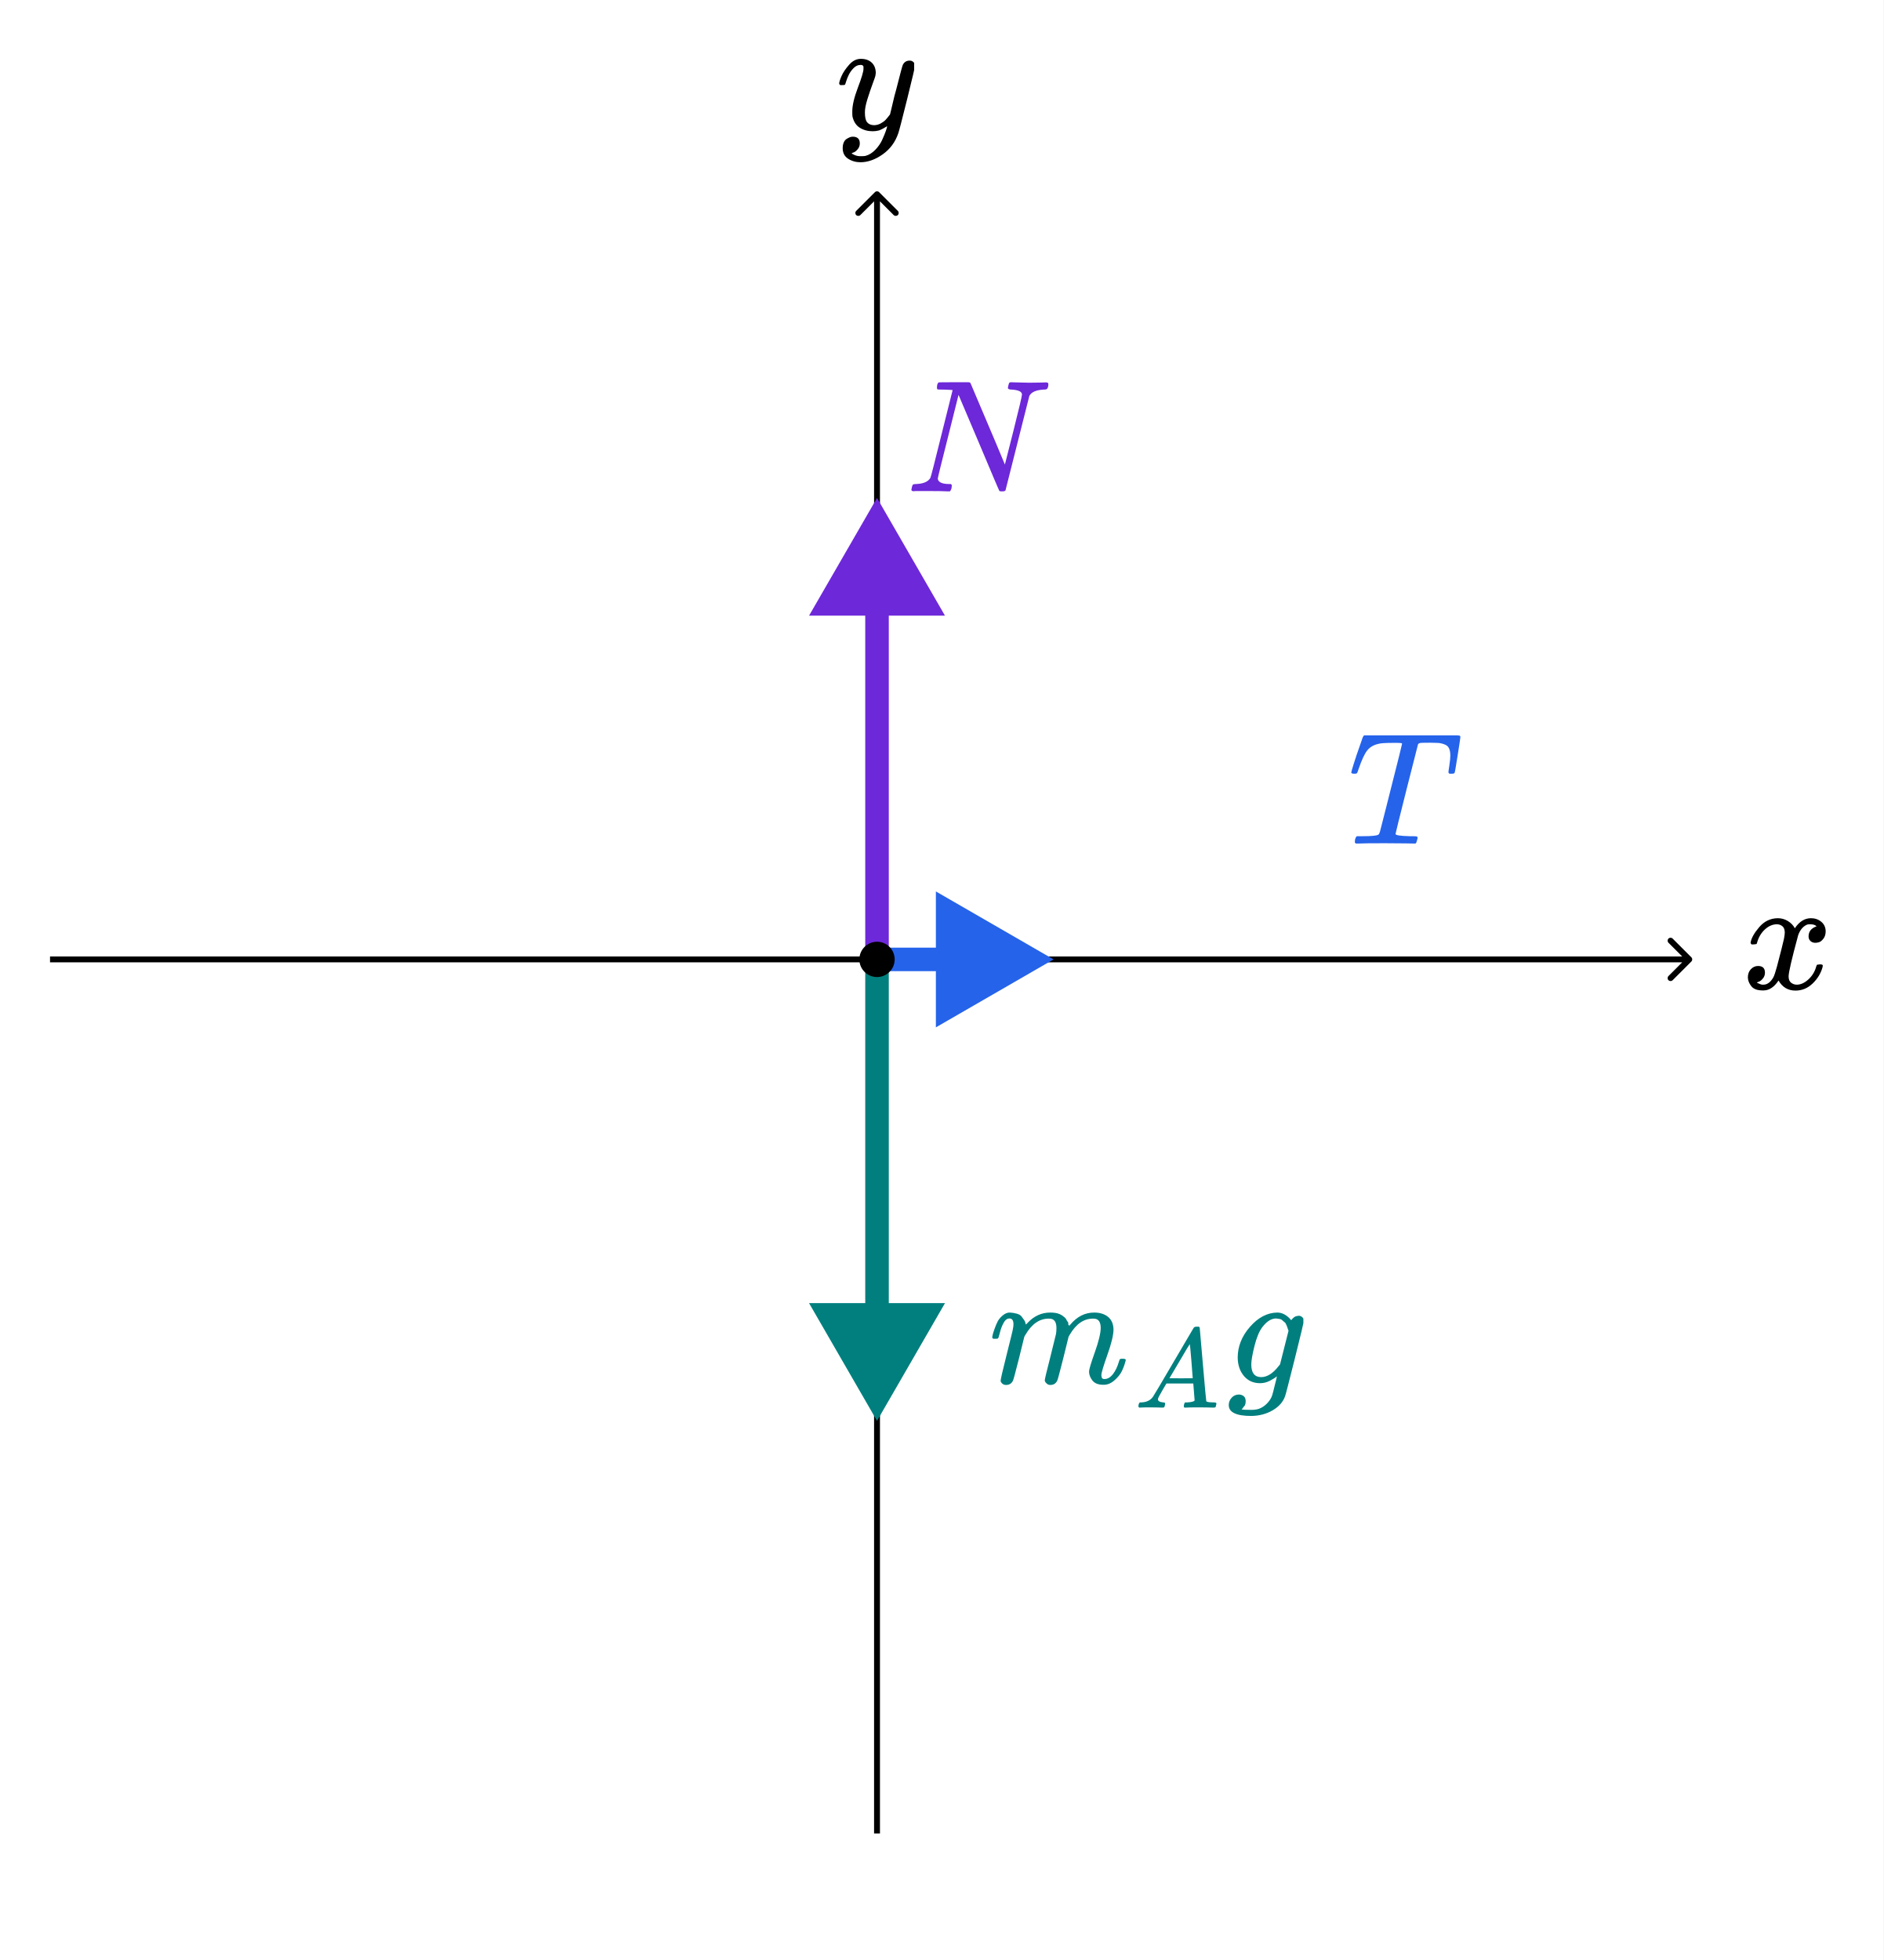
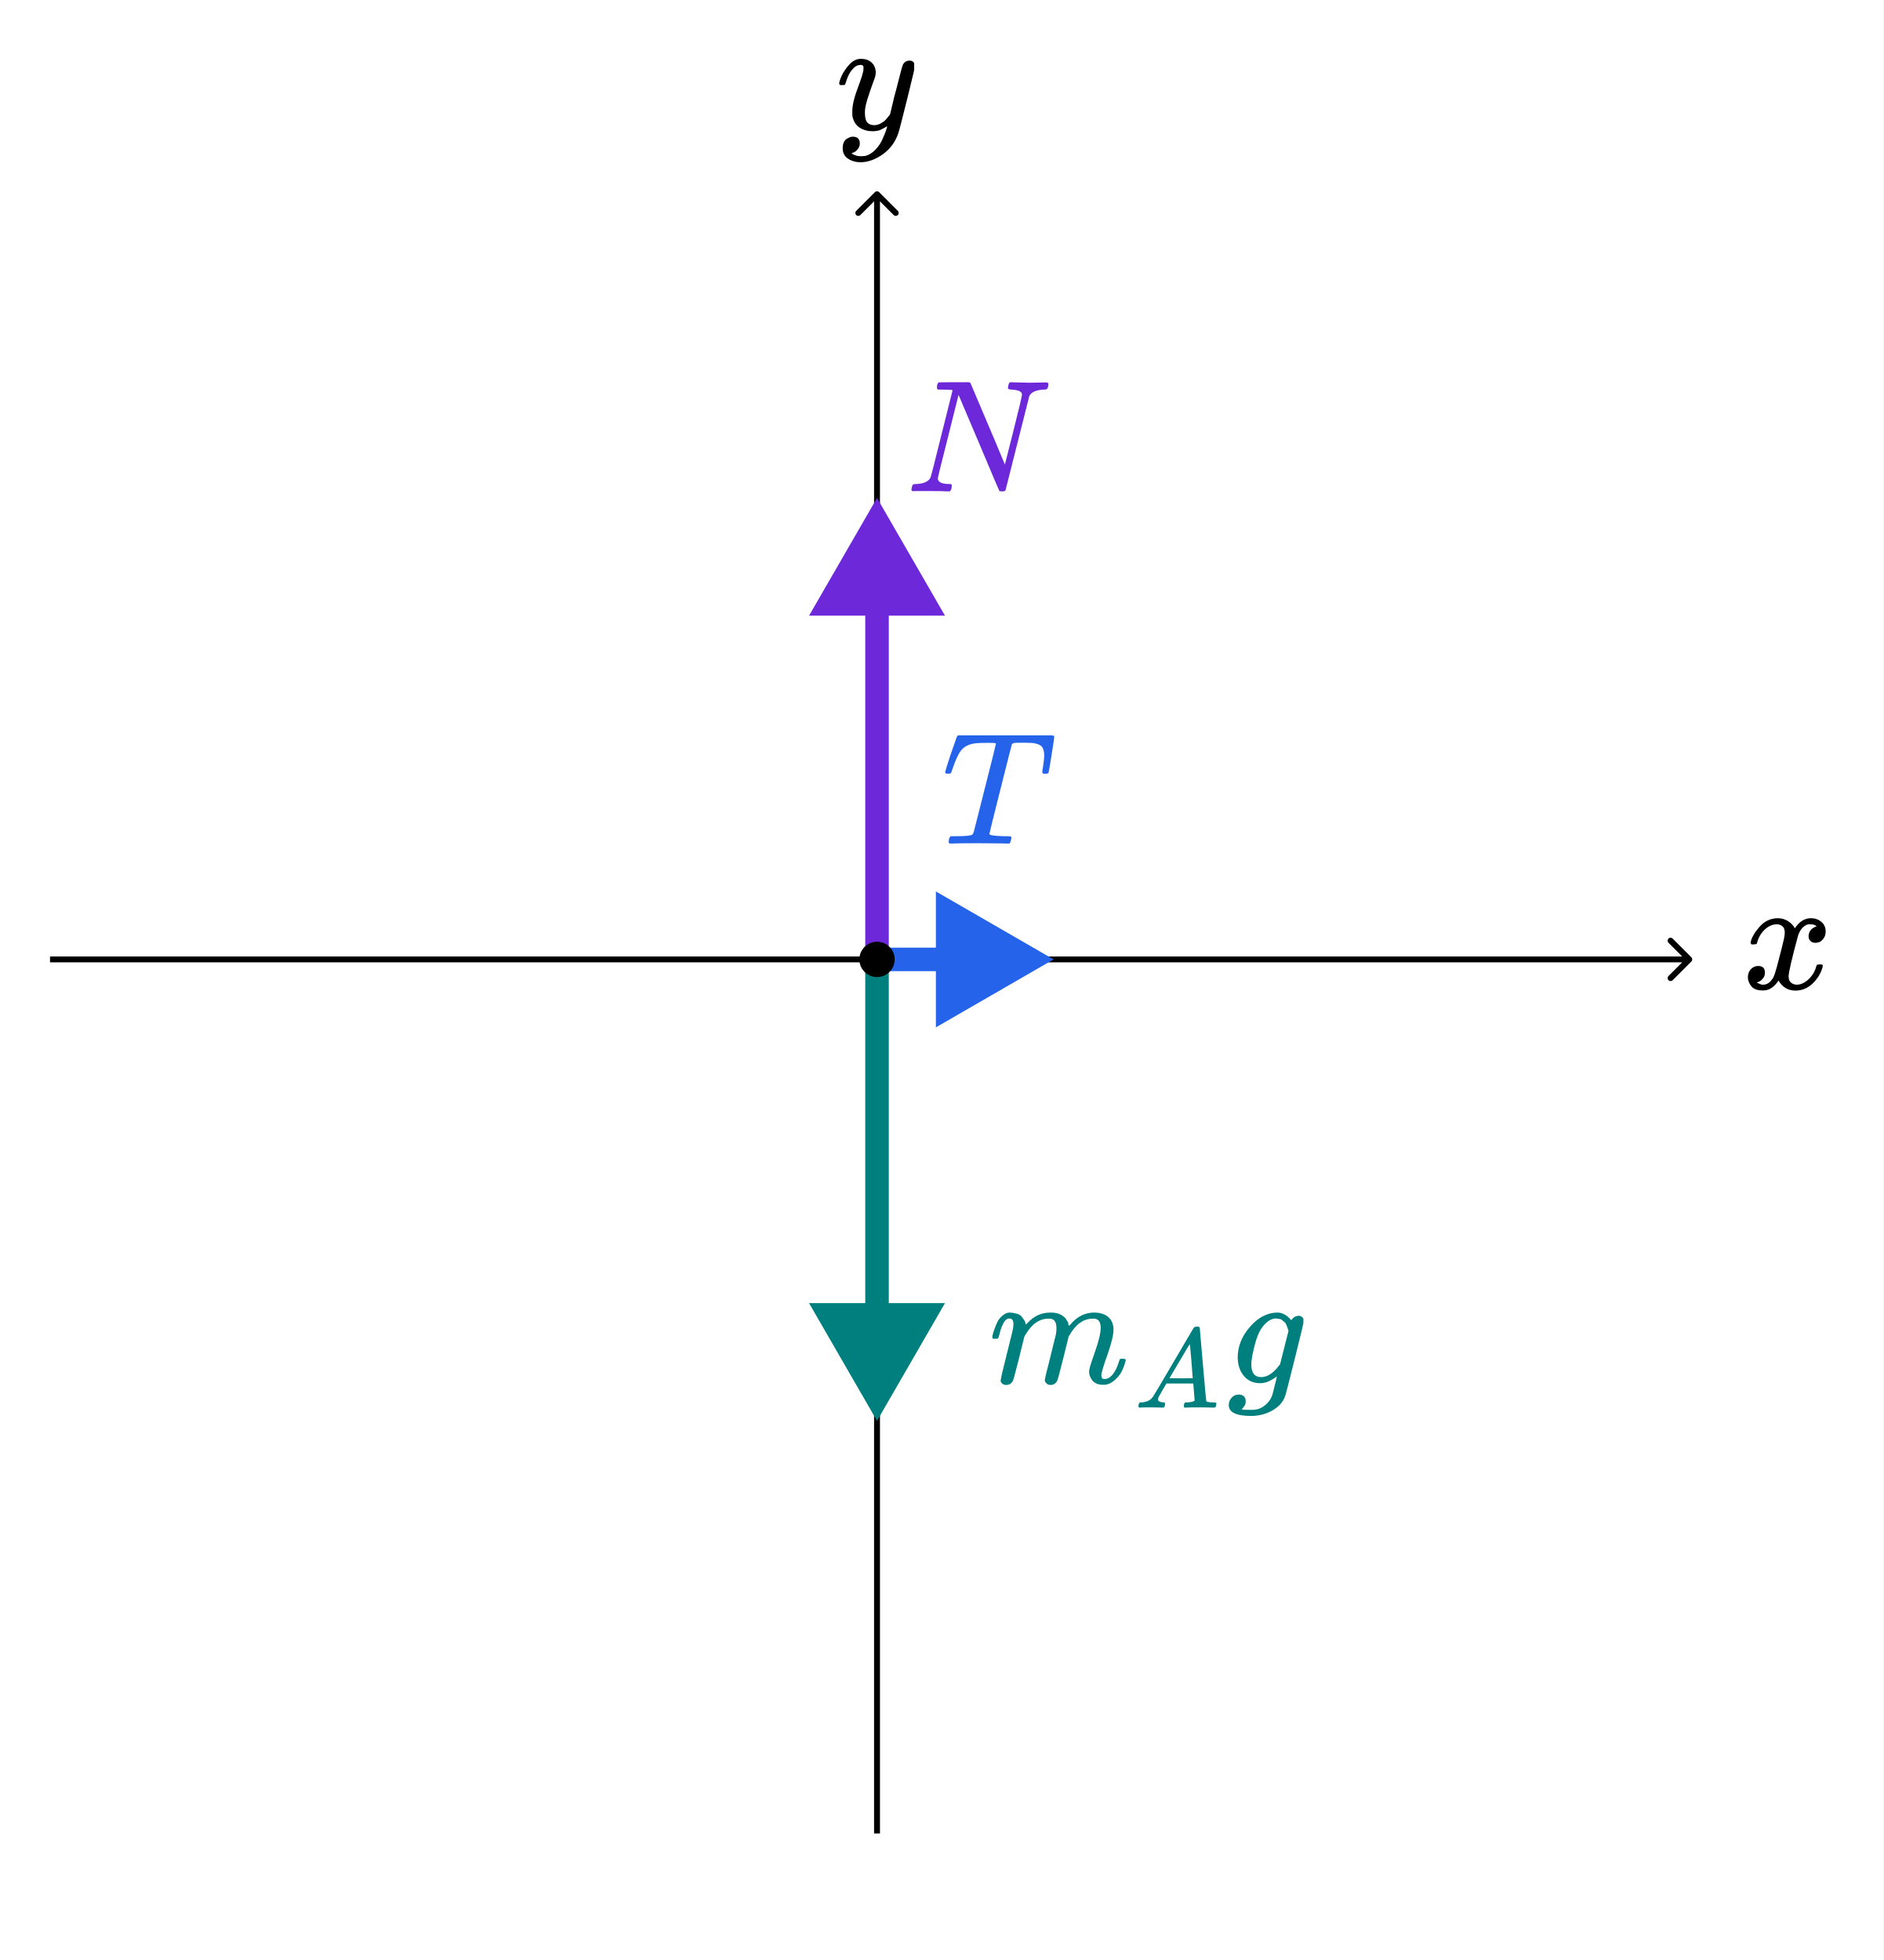
<svg xmlns="http://www.w3.org/2000/svg" width="320" height="333" viewBox="0 0 320 333" fill="none">
  <rect width="320" height="333" fill="white" />
  <path d="M9 162.5H8.5V163.5H9V163V162.5ZM287.354 163.354C287.549 163.158 287.549 162.842 287.354 162.646L284.172 159.464C283.976 159.269 283.66 159.269 283.464 159.464C283.269 159.66 283.269 159.976 283.464 160.172L286.293 163L283.464 165.828C283.269 166.024 283.269 166.34 283.464 166.536C283.66 166.731 283.976 166.731 284.172 166.536L287.354 163.354ZM9 163V163.5H287V163V162.5H9V163Z" fill="black" />
  <g clip-path="url(#clip0_2275_586)">
    <path d="M297.412 160.155C297.538 159.395 298.027 158.517 298.878 157.522C299.728 156.526 300.778 156.019 302.027 156.001C302.66 156.001 303.239 156.164 303.764 156.49C304.289 156.816 304.678 157.223 304.931 157.712C305.691 156.571 306.605 156.001 307.673 156.001C308.343 156.001 308.922 156.2 309.411 156.599C309.899 156.997 310.153 157.531 310.171 158.2C310.171 158.725 310.044 159.15 309.791 159.476C309.537 159.802 309.293 160.001 309.058 160.073C308.822 160.146 308.614 160.182 308.433 160.182C308.089 160.182 307.809 160.082 307.592 159.883C307.375 159.684 307.266 159.422 307.266 159.096C307.266 158.264 307.718 157.693 308.623 157.386C308.424 157.151 308.062 157.033 307.537 157.033C307.302 157.033 307.13 157.051 307.022 157.087C306.334 157.377 305.827 157.974 305.501 158.879C304.416 162.879 303.873 165.213 303.873 165.883C303.873 166.389 304.017 166.751 304.307 166.969C304.597 167.186 304.913 167.294 305.257 167.294C305.927 167.294 306.587 166.996 307.239 166.399C307.89 165.801 308.334 165.068 308.569 164.2C308.623 164.019 308.678 163.919 308.732 163.901C308.786 163.883 308.931 163.865 309.166 163.847H309.275C309.546 163.847 309.682 163.919 309.682 164.064C309.682 164.082 309.664 164.182 309.628 164.363C309.338 165.394 308.777 166.308 307.945 167.104C307.112 167.901 306.144 168.299 305.04 168.299C303.773 168.299 302.814 167.729 302.162 166.589C301.42 167.711 300.57 168.272 299.611 168.272H299.448C298.561 168.272 297.927 168.036 297.547 167.566C297.167 167.095 296.968 166.598 296.95 166.073C296.95 165.494 297.122 165.023 297.466 164.661C297.81 164.299 298.217 164.118 298.688 164.118C299.466 164.118 299.855 164.498 299.855 165.258C299.855 165.62 299.746 165.937 299.529 166.209C299.312 166.48 299.104 166.661 298.905 166.751C298.706 166.842 298.588 166.887 298.552 166.887L298.47 166.914C298.47 166.932 298.525 166.969 298.633 167.023C298.742 167.077 298.887 167.141 299.068 167.213C299.249 167.285 299.421 167.312 299.583 167.294C300.235 167.294 300.796 166.887 301.267 166.073C301.429 165.783 301.638 165.168 301.891 164.227C302.144 163.286 302.398 162.308 302.651 161.295C302.904 160.281 303.049 159.684 303.085 159.503C303.176 159.015 303.221 158.662 303.221 158.445C303.221 157.938 303.085 157.576 302.814 157.359C302.542 157.141 302.235 157.033 301.891 157.033C301.167 157.033 300.488 157.322 299.855 157.902C299.221 158.481 298.778 159.223 298.525 160.128C298.489 160.291 298.443 160.381 298.389 160.399C298.335 160.417 298.19 160.435 297.955 160.453H297.575C297.466 160.345 297.412 160.245 297.412 160.155Z" fill="black" />
  </g>
  <path d="M149.354 32.646C149.158 32.451 148.842 32.451 148.646 32.646L145.464 35.828C145.269 36.024 145.269 36.34 145.464 36.535C145.66 36.731 145.976 36.731 146.172 36.535L149 33.707L151.828 36.535C152.024 36.731 152.34 36.731 152.536 36.535C152.731 36.34 152.731 36.024 152.536 35.828L149.354 32.646ZM148.5 311L148.5 311.5L149.5 311.5L149.5 311L149 311L148.5 311ZM149 33L148.5 33L148.5 311L149 311L149.5 311L149.5 33L149 33Z" fill="black" />
  <g clip-path="url(#clip1_2275_586)">
    <path d="M142.572 14.209C142.572 13.955 142.707 13.521 142.979 12.905C143.251 12.29 143.685 11.647 144.282 10.978C144.88 10.308 145.549 9.982 146.292 10C147.034 10 147.631 10.208 148.084 10.625C148.536 11.041 148.772 11.62 148.79 12.362C148.754 12.706 148.726 12.896 148.708 12.933C148.708 12.987 148.563 13.403 148.274 14.182C147.984 14.96 147.686 15.838 147.378 16.816C147.07 17.793 146.925 18.571 146.943 19.151C146.943 19.929 147.07 20.472 147.323 20.78C147.577 21.088 147.957 21.25 148.464 21.269C148.88 21.269 149.269 21.169 149.631 20.97C149.994 20.771 150.274 20.563 150.473 20.345C150.672 20.128 150.917 19.829 151.206 19.449C151.206 19.431 151.252 19.25 151.342 18.906C151.433 18.562 151.559 18.028 151.722 17.304C151.885 16.58 152.057 15.91 152.238 15.295C152.926 12.58 153.306 11.159 153.379 11.032C153.614 10.543 154.003 10.299 154.546 10.299C154.782 10.299 154.972 10.362 155.116 10.489C155.261 10.616 155.361 10.724 155.415 10.815C155.469 10.905 155.487 10.987 155.469 11.059C155.469 11.294 155.026 13.195 154.139 16.761C153.252 20.327 152.745 22.282 152.618 22.626C152.111 24.129 151.234 25.323 149.984 26.21C148.735 27.098 147.486 27.55 146.237 27.568C145.423 27.568 144.708 27.369 144.092 26.971C143.477 26.573 143.169 25.975 143.169 25.179C143.169 24.78 143.232 24.445 143.359 24.174C143.486 23.902 143.658 23.703 143.875 23.577C144.092 23.45 144.273 23.359 144.418 23.305C144.563 23.251 144.717 23.224 144.88 23.224C145.676 23.224 146.074 23.604 146.074 24.364C146.074 24.726 145.966 25.043 145.749 25.314C145.531 25.586 145.323 25.767 145.124 25.858C144.925 25.948 144.807 25.993 144.771 25.993L144.69 26.02C144.726 26.111 144.898 26.22 145.206 26.346C145.513 26.473 145.821 26.536 146.129 26.536H146.346C146.654 26.536 146.889 26.518 147.052 26.482C147.649 26.319 148.201 25.975 148.708 25.45C149.215 24.925 149.604 24.364 149.876 23.767C150.147 23.169 150.356 22.663 150.5 22.246C150.645 21.83 150.718 21.558 150.718 21.431L150.555 21.54C150.446 21.613 150.274 21.712 150.039 21.839C149.803 21.965 149.568 22.074 149.333 22.165C148.971 22.255 148.618 22.3 148.274 22.3C147.441 22.3 146.708 22.101 146.074 21.703C145.441 21.305 145.025 20.662 144.825 19.775C144.807 19.648 144.798 19.368 144.798 18.933C144.798 17.902 145.115 16.553 145.749 14.888C146.382 13.222 146.699 12.163 146.699 11.711C146.699 11.693 146.699 11.675 146.699 11.656C146.699 11.493 146.699 11.385 146.699 11.331C146.699 11.276 146.663 11.213 146.59 11.14C146.518 11.068 146.418 11.032 146.292 11.032H146.183C145.767 11.032 145.387 11.204 145.043 11.548C144.699 11.892 144.427 12.263 144.228 12.661C144.029 13.059 143.875 13.44 143.766 13.802C143.658 14.164 143.585 14.363 143.549 14.399C143.513 14.435 143.368 14.453 143.115 14.453H142.735C142.626 14.345 142.572 14.263 142.572 14.209Z" fill="black" />
  </g>
  <path d="M149 161C147.895 161 147 161.895 147 163C147 164.105 147.895 165 149 165V163V161ZM179 163L159 151.453V174.547L179 163ZM149 163V165H161V163V161H149V163Z" fill="#2563EB" />
  <g clip-path="url(#clip2_2275_586)">
-     <path d="M230.089 131.454C229.745 131.454 229.573 131.381 229.573 131.237C229.573 131.146 229.718 130.639 230.008 129.717C230.297 128.794 230.605 127.88 230.93 126.975L231.392 125.645C231.482 125.319 231.6 125.084 231.745 124.939H244.448H246.891C247.47 124.939 247.814 124.948 247.923 124.966C248.031 124.984 248.095 125.066 248.113 125.211C248.113 125.319 247.959 126.351 247.651 128.305C247.344 130.259 247.172 131.246 247.136 131.264C247.136 131.39 246.964 131.454 246.62 131.454C246.457 131.454 246.349 131.454 246.294 131.454C246.24 131.454 246.186 131.409 246.131 131.318L246.077 131.237C246.077 131.128 246.131 130.721 246.24 130.015C246.349 129.309 246.403 128.757 246.403 128.359C246.403 127.726 246.285 127.246 246.05 126.921C245.815 126.595 245.317 126.369 244.557 126.242C244.466 126.224 243.942 126.206 242.983 126.188C242.15 126.188 241.625 126.197 241.408 126.215C241.191 126.233 241.028 126.305 240.92 126.432C240.902 126.45 240.259 128.975 238.992 134.005C237.726 139.036 237.092 141.597 237.092 141.687C237.092 141.904 237.888 142.031 239.481 142.067C240.06 142.067 240.431 142.076 240.594 142.094C240.757 142.113 240.838 142.194 240.838 142.339C240.838 142.429 240.811 142.556 240.757 142.719C240.684 143.044 240.603 143.234 240.512 143.289L240.458 143.316C240.404 143.316 240.341 143.316 240.268 143.316C240.178 143.316 239.707 143.307 238.857 143.289C238.006 143.271 236.785 143.262 235.192 143.262C232.858 143.262 231.374 143.28 230.74 143.316H230.333C230.225 143.207 230.17 143.126 230.17 143.072C230.17 143.017 230.189 142.854 230.225 142.583C230.297 142.348 230.388 142.176 230.496 142.067H231.256H231.555C233.002 142.067 233.862 141.986 234.134 141.823C234.152 141.805 234.17 141.796 234.188 141.796C234.278 141.742 234.369 141.561 234.459 141.253C234.55 140.945 234.912 139.525 235.545 136.991C235.853 135.761 236.106 134.756 236.305 133.978C237.572 129.002 238.205 126.459 238.205 126.351C238.205 126.26 237.943 126.215 237.418 126.215H236.577C235.364 126.215 234.568 126.269 234.188 126.378C233.373 126.559 232.74 126.93 232.288 127.491C231.835 128.052 231.347 129.101 230.822 130.639C230.695 131.038 230.605 131.273 230.55 131.345C230.496 131.418 230.369 131.454 230.17 131.454H230.089Z" fill="#2563EB" />
+     <path d="M161.089 131.454C160.745 131.454 160.573 131.381 160.573 131.237C160.573 131.146 160.718 130.639 161.007 129.717C161.297 128.794 161.605 127.88 161.93 126.975L162.392 125.645C162.482 125.319 162.6 125.084 162.745 124.939H175.448H177.891C178.47 124.939 178.814 124.948 178.923 124.966C179.031 124.984 179.095 125.066 179.113 125.211C179.113 125.319 178.959 126.351 178.651 128.305C178.344 130.259 178.172 131.246 178.136 131.264C178.136 131.39 177.964 131.454 177.62 131.454C177.457 131.454 177.348 131.454 177.294 131.454C177.24 131.454 177.186 131.409 177.131 131.318L177.077 131.237C177.077 131.128 177.131 130.721 177.24 130.015C177.348 129.309 177.403 128.757 177.403 128.359C177.403 127.726 177.285 127.246 177.05 126.921C176.815 126.595 176.317 126.369 175.557 126.242C175.466 126.224 174.942 126.206 173.983 126.188C173.15 126.188 172.625 126.197 172.408 126.215C172.191 126.233 172.028 126.305 171.92 126.432C171.901 126.45 171.259 128.975 169.992 134.005C168.726 139.036 168.092 141.597 168.092 141.687C168.092 141.904 168.888 142.031 170.481 142.067C171.06 142.067 171.431 142.076 171.594 142.094C171.757 142.113 171.838 142.194 171.838 142.339C171.838 142.429 171.811 142.556 171.757 142.719C171.684 143.044 171.603 143.234 171.512 143.289L171.458 143.316C171.404 143.316 171.34 143.316 171.268 143.316C171.178 143.316 170.707 143.307 169.857 143.289C169.006 143.271 167.785 143.262 166.192 143.262C163.858 143.262 162.374 143.28 161.74 143.316H161.333C161.225 143.207 161.17 143.126 161.17 143.072C161.17 143.017 161.188 142.854 161.225 142.583C161.297 142.348 161.388 142.176 161.496 142.067H162.256H162.555C164.002 142.067 164.862 141.986 165.133 141.823C165.152 141.805 165.17 141.796 165.188 141.796C165.278 141.742 165.369 141.561 165.459 141.253C165.55 140.945 165.912 139.525 166.545 136.991C166.853 135.761 167.106 134.756 167.305 133.978C168.572 129.002 169.205 126.459 169.205 126.351C169.205 126.26 168.943 126.215 168.418 126.215H167.576C166.364 126.215 165.568 126.269 165.188 126.378C164.373 126.559 163.74 126.93 163.288 127.491C162.835 128.052 162.347 129.101 161.822 130.639C161.695 131.038 161.605 131.273 161.55 131.345C161.496 131.418 161.369 131.454 161.17 131.454H161.089Z" fill="#2563EB" />
  </g>
  <path d="M149 241.4L160.547 221.4L137.453 221.4L149 241.4ZM149 163L147 163L147 223.4L149 223.4L151 223.4L151 163L149 163Z" fill="#007F7F" />
  <g clip-path="url(#clip3_2275_586)">
    <path d="M168.57 227.209C168.588 227.101 168.615 226.956 168.652 226.775C168.688 226.594 168.796 226.25 168.977 225.743C169.158 225.237 169.339 224.811 169.52 224.467C169.701 224.124 169.991 223.789 170.389 223.463C170.787 223.137 171.185 222.983 171.584 223.001C171.982 223.019 172.371 223.083 172.751 223.191C173.131 223.3 173.403 223.463 173.565 223.68C173.728 223.897 173.873 224.096 174 224.277C174.126 224.458 174.199 224.63 174.217 224.793L174.271 224.983C174.271 225.019 174.28 225.038 174.298 225.038L174.597 224.739C175.683 223.581 176.959 223.001 178.425 223.001C178.733 223.001 179.013 223.019 179.267 223.056C179.52 223.092 179.755 223.155 179.972 223.246C180.19 223.336 180.362 223.427 180.488 223.517C180.615 223.608 180.751 223.716 180.895 223.843C181.04 223.97 181.131 224.087 181.167 224.196C181.203 224.304 181.276 224.422 181.384 224.549C181.493 224.676 181.529 224.784 181.493 224.875C181.457 224.965 181.484 225.047 181.574 225.119C181.665 225.191 181.683 225.255 181.628 225.309L181.846 225.038C182.986 223.68 184.334 223.001 185.891 223.001C186.868 223.001 187.655 223.246 188.253 223.734C188.85 224.223 189.158 224.938 189.176 225.879C189.176 226.802 188.832 228.232 188.144 230.169C187.456 232.105 187.112 233.263 187.112 233.644C187.131 233.897 187.176 234.069 187.248 234.159C187.321 234.25 187.456 234.295 187.655 234.295C188.162 234.295 188.633 234.024 189.067 233.481C189.501 232.938 189.854 232.196 190.126 231.254C190.18 231.055 190.234 230.938 190.289 230.902C190.343 230.865 190.488 230.847 190.723 230.847C191.085 230.847 191.266 230.92 191.266 231.064C191.266 231.083 191.23 231.218 191.158 231.472C191.013 231.997 190.814 232.512 190.56 233.019C190.307 233.526 189.891 234.033 189.311 234.539C188.732 235.046 188.108 235.291 187.438 235.272C186.588 235.272 185.972 235.028 185.592 234.539C185.212 234.051 185.022 233.544 185.022 233.019C185.022 232.675 185.348 231.589 185.999 229.761C186.651 227.933 186.986 226.558 187.004 225.635C187.004 224.567 186.606 224.033 185.809 224.033H185.674C184.117 224.033 182.805 224.947 181.737 226.775L181.547 227.101L180.651 230.739C180.054 233.11 179.71 234.386 179.619 234.567C179.384 235.055 178.995 235.3 178.452 235.3C178.217 235.3 178.027 235.236 177.882 235.11C177.737 234.983 177.638 234.874 177.583 234.784C177.529 234.693 177.502 234.603 177.502 234.512C177.502 234.313 177.81 233.019 178.425 230.63L179.402 226.666C179.457 226.395 179.484 226.051 179.484 225.635C179.484 224.567 179.086 224.033 178.289 224.033H178.153C176.597 224.033 175.285 224.947 174.217 226.775L174.027 227.101L173.131 230.739C172.534 233.11 172.19 234.386 172.099 234.567C171.864 235.055 171.475 235.3 170.932 235.3C170.697 235.3 170.507 235.245 170.362 235.137C170.217 235.028 170.118 234.919 170.063 234.811C170.009 234.702 169.991 234.612 170.009 234.539C170.009 234.304 170.353 232.82 171.041 230.087C171.746 227.3 172.099 225.843 172.099 225.716C172.154 225.445 172.181 225.2 172.181 224.983C172.181 224.332 171.955 224.006 171.502 224.006C171.104 224.006 170.769 224.259 170.498 224.766C170.226 225.273 170.018 225.825 169.873 226.422C169.728 227.019 169.62 227.345 169.547 227.399C169.511 227.436 169.366 227.454 169.113 227.454H168.733C168.624 227.345 168.57 227.264 168.57 227.209Z" fill="#007F7F" />
    <path d="M196.724 237.726C196.724 238.033 197.019 238.212 197.607 238.264C197.838 238.264 197.953 238.334 197.953 238.475C197.953 238.487 197.94 238.571 197.914 238.724C197.876 238.903 197.838 239.019 197.799 239.07C197.761 239.121 197.678 239.146 197.55 239.146C197.524 239.146 197.447 239.146 197.319 239.146C197.192 239.146 196.974 239.14 196.667 239.127C196.36 239.114 195.95 239.108 195.438 239.108C194.53 239.108 193.948 239.121 193.692 239.146H193.538C193.449 239.057 193.404 238.987 193.404 238.935C193.43 238.59 193.513 238.366 193.653 238.264H193.922C194.818 238.225 195.47 237.905 195.88 237.304C195.957 237.227 197.115 235.276 199.354 231.45C201.593 227.624 202.732 225.685 202.771 225.634C202.86 225.48 203.014 225.404 203.231 225.404H203.385H203.711C203.788 225.519 203.826 225.583 203.826 225.596L204.364 231.795C204.722 235.928 204.914 238.014 204.939 238.052C205.003 238.193 205.419 238.264 206.187 238.264C206.507 238.264 206.667 238.328 206.667 238.456C206.667 238.481 206.648 238.571 206.609 238.724C206.571 238.916 206.539 239.031 206.513 239.07C206.488 239.108 206.398 239.134 206.245 239.146C206.206 239.146 206.117 239.146 205.976 239.146C205.835 239.146 205.586 239.14 205.227 239.127C204.869 239.114 204.402 239.108 203.826 239.108C202.623 239.108 201.836 239.121 201.465 239.146H201.235C201.158 239.07 201.12 239.012 201.12 238.974C201.12 238.935 201.133 238.82 201.158 238.628C201.209 238.462 201.248 238.36 201.273 238.321L201.35 238.264H201.734C202.425 238.225 202.835 238.116 202.962 237.937L202.732 235.058H198.164L197.511 236.171C196.987 237.054 196.724 237.573 196.724 237.726ZM202.636 234.156C202.636 234.015 202.559 233.017 202.406 231.162C202.252 229.306 202.163 228.372 202.137 228.36L201.619 229.185C201.414 229.53 201.011 230.215 200.41 231.239L198.682 234.156L200.659 234.175C201.977 234.175 202.636 234.169 202.636 234.156Z" fill="#007F7F" />
    <path d="M216.929 233.834C216.658 234.069 216.26 234.322 215.735 234.594C215.21 234.865 214.658 235.001 214.079 235.001C212.939 235.001 212.025 234.594 211.337 233.779C210.649 232.965 210.296 231.924 210.278 230.657C210.278 228.757 210.975 227.01 212.369 225.418C213.762 223.825 215.31 223.02 217.011 223.001C217.862 223.001 218.649 223.436 219.373 224.305L219.454 224.196C219.49 224.142 219.536 224.087 219.59 224.033C219.644 223.979 219.726 223.906 219.834 223.816C219.943 223.725 220.061 223.662 220.187 223.626C220.314 223.59 220.459 223.563 220.622 223.544C220.875 223.544 221.083 223.626 221.246 223.789C221.409 223.952 221.499 224.124 221.518 224.305C221.518 224.576 221.002 226.766 219.97 230.874C218.938 234.983 218.395 237.082 218.341 237.173C218.015 238.15 217.319 238.956 216.251 239.589C215.183 240.223 213.961 240.548 212.586 240.566C210.034 240.566 208.758 239.951 208.758 238.72C208.758 238.25 208.921 237.833 209.246 237.471C209.572 237.11 209.989 236.929 210.495 236.929C210.767 236.929 211.02 237.01 211.255 237.173C211.491 237.336 211.617 237.616 211.636 238.014C211.636 238.195 211.617 238.367 211.581 238.53C211.545 238.693 211.482 238.82 211.391 238.91C211.301 239.001 211.228 239.091 211.174 239.182C211.12 239.272 211.056 239.345 210.984 239.399L210.93 239.453H210.957C211.138 239.508 211.681 239.535 212.586 239.535C213.273 239.535 213.816 239.426 214.215 239.209C214.631 239.01 215.02 238.711 215.382 238.313C215.744 237.915 215.997 237.49 216.142 237.037C216.251 236.693 216.396 236.132 216.577 235.354C216.812 234.485 216.929 233.978 216.929 233.834ZM218.911 226.096L218.803 225.798C218.748 225.599 218.703 225.463 218.667 225.391C218.631 225.318 218.576 225.191 218.504 225.01C218.432 224.829 218.341 224.703 218.233 224.63C218.124 224.558 218.006 224.458 217.88 224.332C217.753 224.205 217.59 224.124 217.391 224.087C217.192 224.051 216.993 224.024 216.794 224.006C215.997 224.006 215.228 224.486 214.486 225.445C213.943 226.151 213.491 227.228 213.129 228.675C212.767 230.123 212.586 231.173 212.586 231.825C212.586 233.254 213.147 233.969 214.269 233.969C215.282 233.969 216.278 233.336 217.255 232.069L217.472 231.798L218.911 226.096Z" fill="#007F7F" />
  </g>
  <g clip-path="url(#clip4_2275_586)">
    <path d="M160.353 66.19C160.298 66.19 160.226 66.19 160.136 66.19C159.683 66.19 159.412 66.181 159.321 66.163C159.231 66.145 159.185 66.045 159.185 65.864C159.185 65.376 159.285 65.077 159.484 64.968C159.52 64.95 160.398 64.941 162.117 64.941C163.511 64.941 164.307 64.941 164.506 64.941C164.706 64.941 164.832 64.995 164.887 65.104C168.705 74.081 170.651 78.687 170.724 78.923L172.19 73.14C173.149 69.321 173.628 67.285 173.628 67.032C173.628 66.543 173.049 66.262 171.891 66.19C171.457 66.19 171.239 66.09 171.239 65.891C171.239 65.855 171.257 65.746 171.294 65.566C171.366 65.276 171.42 65.104 171.457 65.05C171.493 64.995 171.583 64.959 171.728 64.941C171.782 64.941 172.063 64.95 172.57 64.968C173.076 64.986 173.828 65.004 174.823 65.023C175.728 65.023 176.416 65.013 176.886 64.995C177.357 64.977 177.628 64.968 177.701 64.968C177.972 64.968 178.108 65.059 178.108 65.24C178.108 65.638 178.036 65.909 177.891 66.054C177.855 66.145 177.655 66.19 177.293 66.19C176.008 66.262 175.203 66.624 174.877 67.276L170.832 83.294C170.796 83.42 170.606 83.484 170.262 83.484C170.009 83.484 169.855 83.466 169.8 83.429C169.746 83.375 168.579 80.633 166.298 75.203L162.85 67.086L161.086 74.144C159.909 78.778 159.321 81.176 159.321 81.339C159.412 81.936 160.063 82.235 161.276 82.235H161.547C161.656 82.325 161.71 82.398 161.71 82.452C161.71 82.506 161.692 82.678 161.656 82.968C161.583 83.203 161.493 83.375 161.384 83.484H161.031C160.47 83.447 159.493 83.429 158.099 83.429C157.593 83.429 157.131 83.429 156.715 83.429C156.299 83.429 155.964 83.429 155.71 83.429C155.457 83.429 155.303 83.438 155.249 83.457C154.977 83.457 154.842 83.375 154.842 83.212C154.842 83.14 154.869 82.995 154.923 82.778C154.977 82.561 155.023 82.434 155.059 82.398C155.095 82.289 155.303 82.235 155.683 82.235C156.914 82.18 157.71 81.828 158.072 81.176C158.145 81.067 158.787 78.561 160 73.656L161.846 66.271C161.81 66.253 161.312 66.226 160.353 66.19Z" fill="#6D28D9" />
  </g>
  <path d="M149 84.6L137.453 104.6L160.547 104.6L149 84.6ZM149 163L151 163L151 102.6L149 102.6L147 102.6L147 163L149 163Z" fill="#6D28D9" />
  <circle cx="149" cy="163" r="3" fill="black" />
  <defs>
    <clipPath id="clip0_2275_586">
      <rect width="15.528" height="12.3" fill="white" transform="translate(296 156)" />
    </clipPath>
    <clipPath id="clip1_2275_586">
      <rect width="13.308" height="17.568" fill="white" transform="translate(142 10)" />
    </clipPath>
    <clipPath id="clip2_2275_586">
-       <rect width="20" height="20" fill="white" transform="translate(229 124)" />
+       <rect width="20" height="20" fill="white" transform="translate(160 124)" />
    </clipPath>
    <clipPath id="clip3_2275_586">
      <rect width="53.436" height="17.568" fill="white" transform="translate(168 223)" />
    </clipPath>
    <clipPath id="clip4_2275_586">
      <rect width="24.108" height="29.484" fill="white" transform="translate(154 54)" />
    </clipPath>
  </defs>
</svg>
